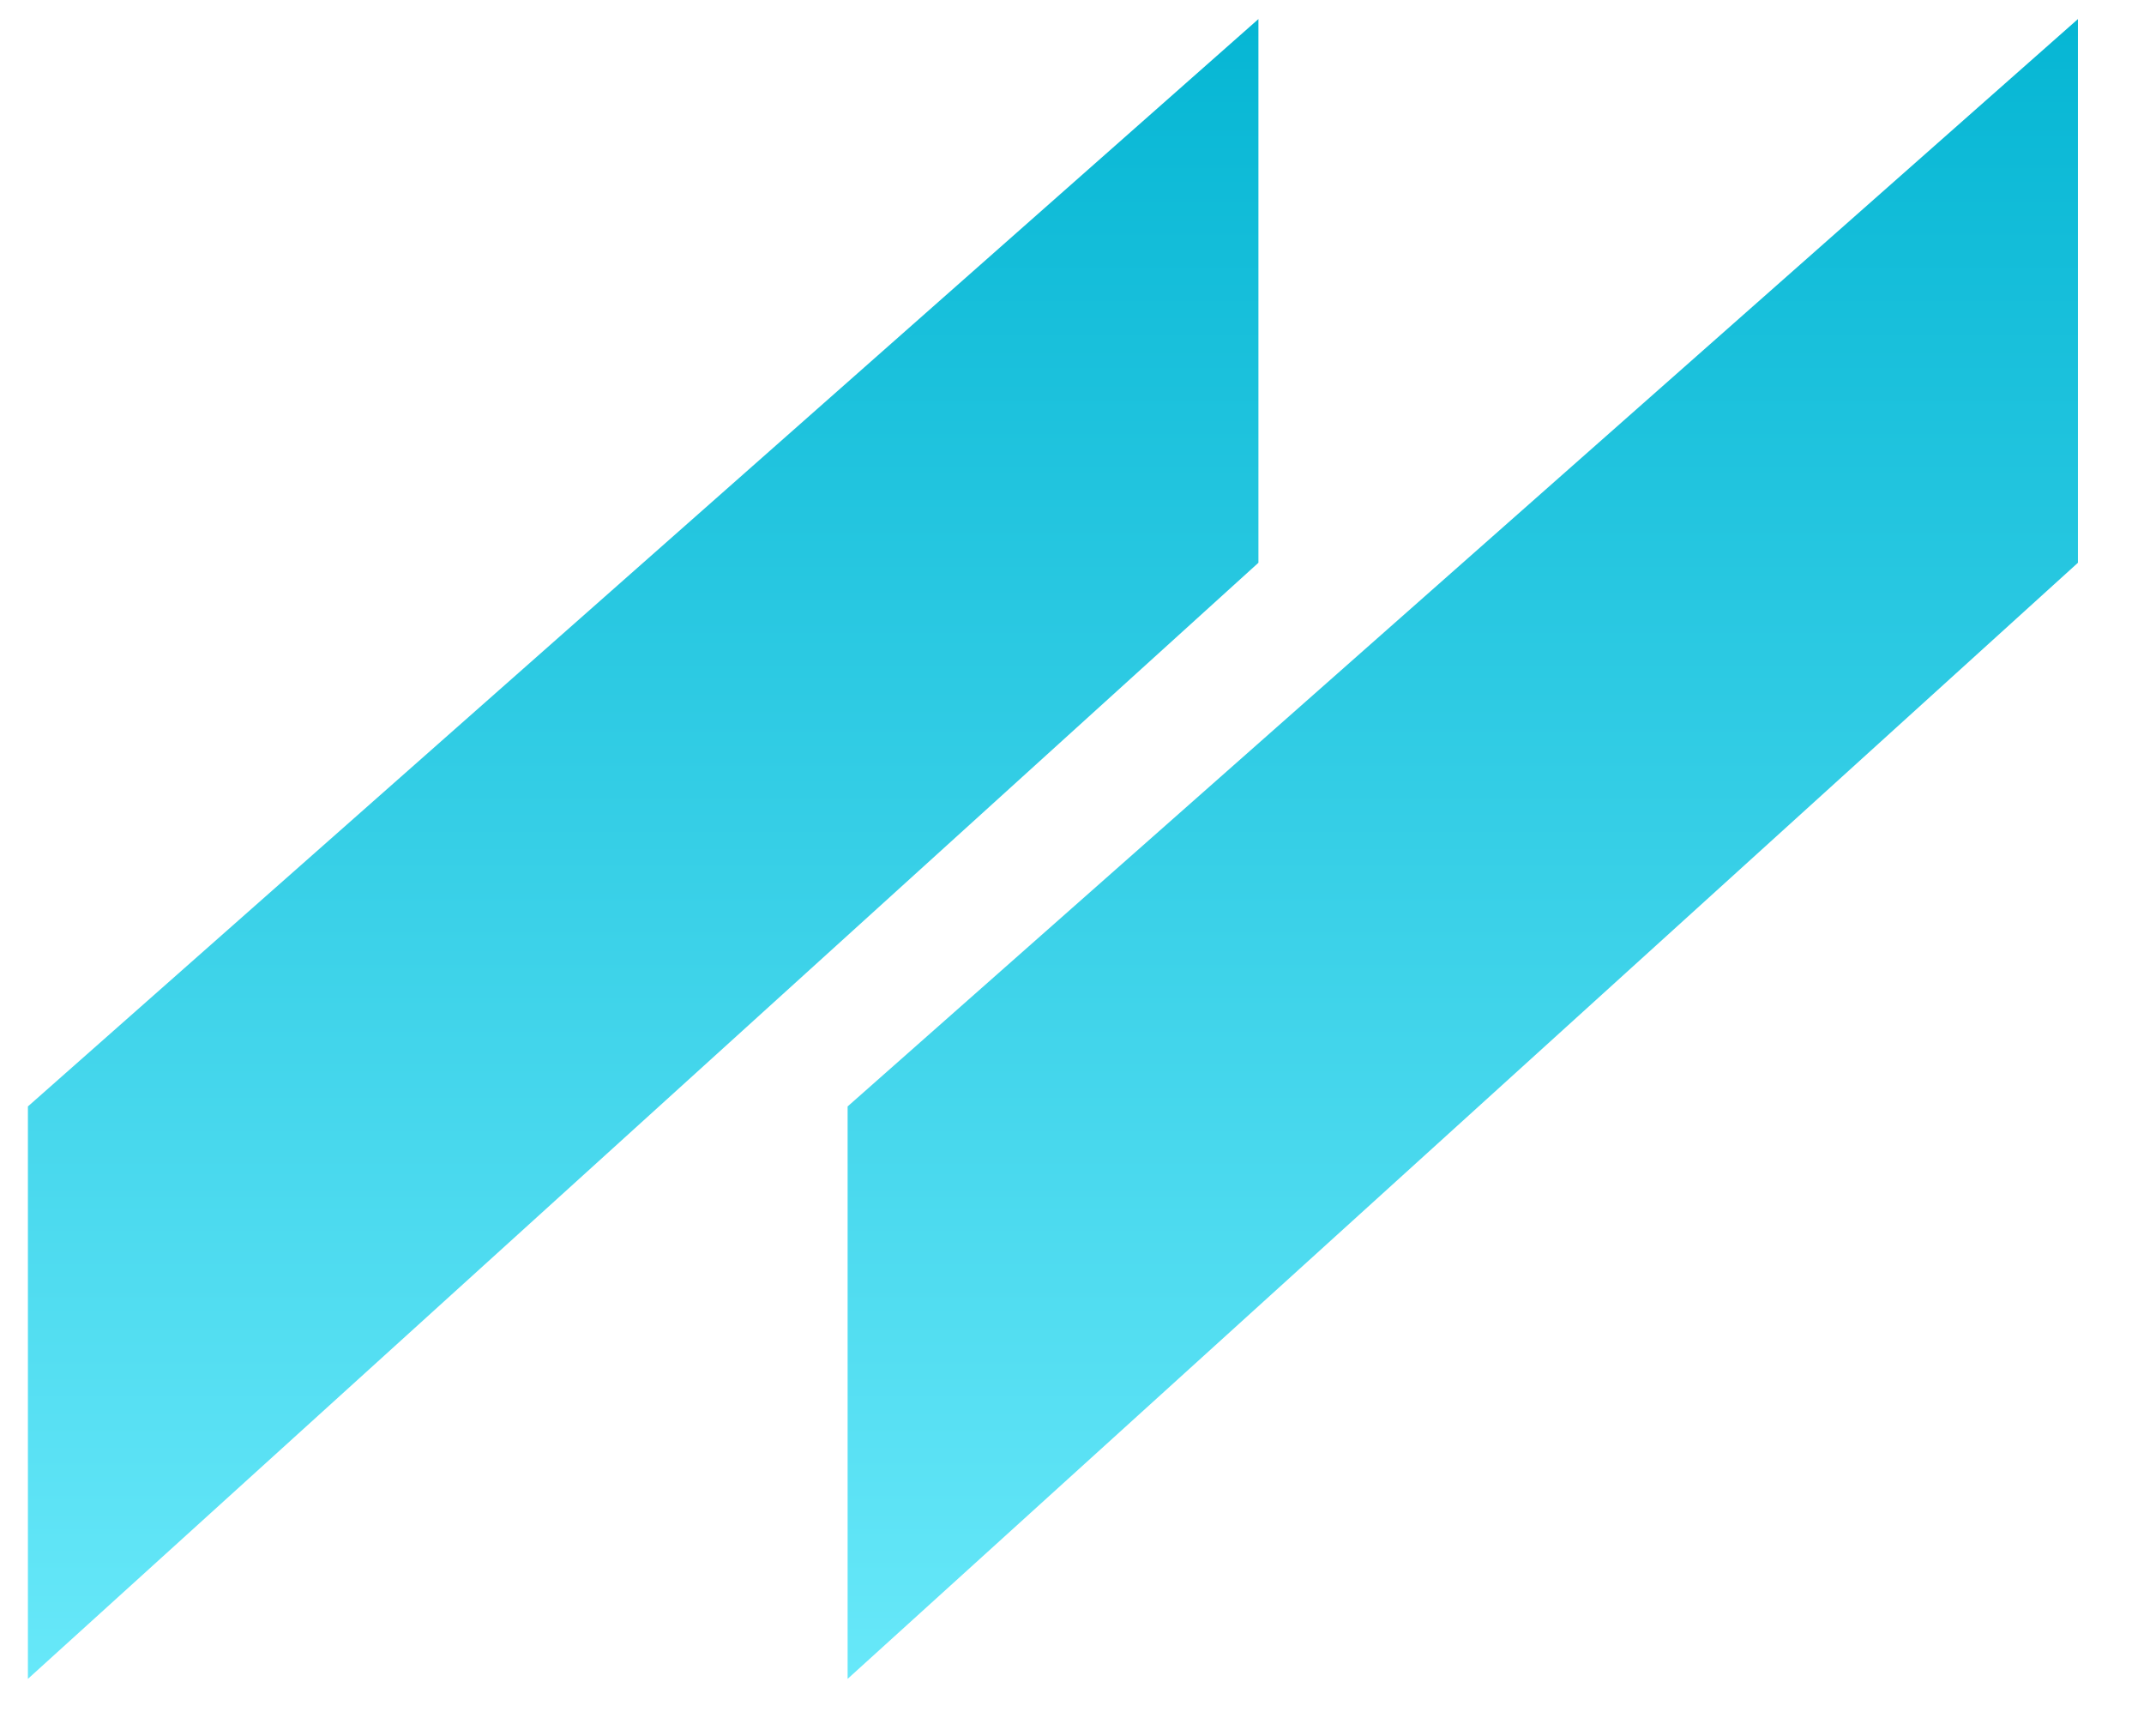
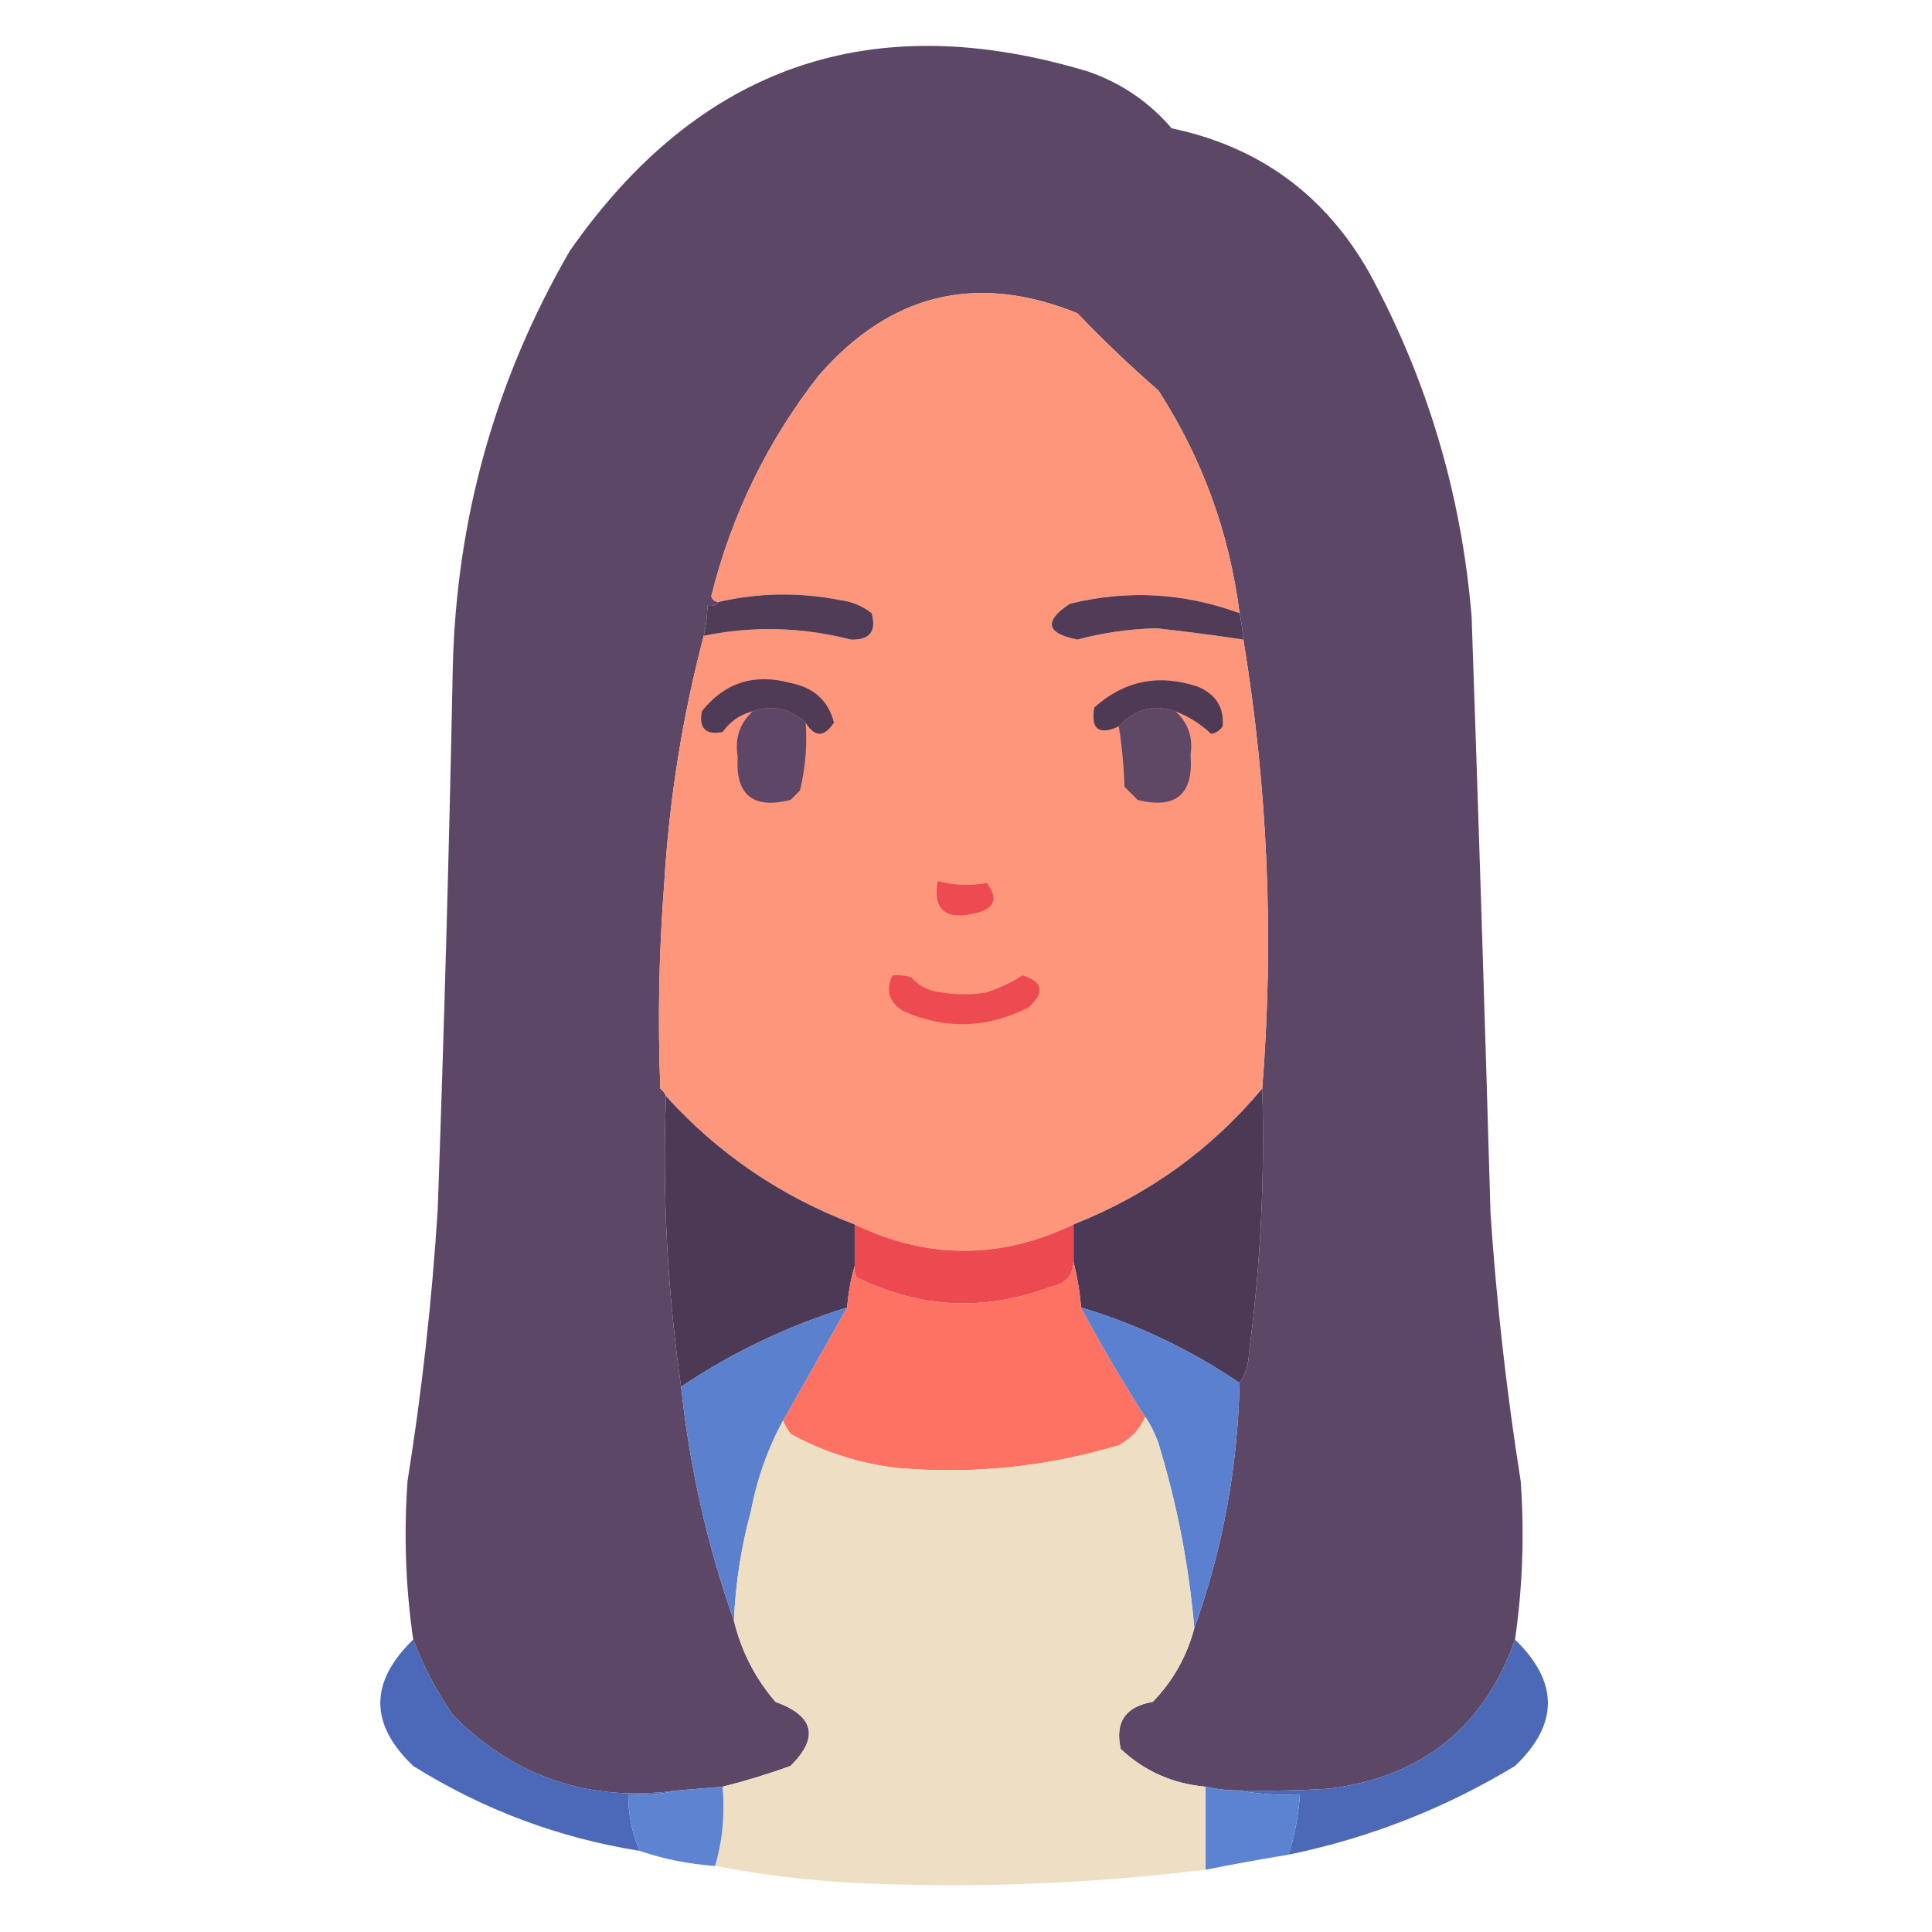
- <svg xmlns="http://www.w3.org/2000/svg" xmlns:xlink="http://www.w3.org/1999/xlink" version="1.1" preserveAspectRatio="xMidYMid meet" viewBox="344.564 330.278 111.737 91.218" width="53.87" height="43.61">
-   <defs>
-     <path d="M453.3 331.28L453.3 359.85L388.64 418.5L388.64 388.42L453.3 331.28Z" id="aFZf6T5ED" />
-     <linearGradient id="gradientb2ThqnP5Op" gradientUnits="userSpaceOnUse" x1="420.97" y1="331.28" x2="420.97" y2="418.5">
-       <stop style="stop-color: #06b6d4;stop-opacity: 1" offset="0%" />
-       <stop style="stop-color: #67e8f9;stop-opacity: 1" offset="100%" />
-     </linearGradient>
-     <path d="M410.23 331.28L410.23 359.85L345.56 418.5L345.56 388.42L410.23 331.28Z" id="a9fehgwfM" />
-     <linearGradient id="gradientk1wNV9Ostb" gradientUnits="userSpaceOnUse" x1="377.89" y1="331.28" x2="377.89" y2="418.5">
-       <stop style="stop-color: #06b6d4;stop-opacity: 1" offset="0%" />
-       <stop style="stop-color: #67e8f9;stop-opacity: 1" offset="100%" />
-     </linearGradient>
-   </defs>
+ <svg xmlns="http://www.w3.org/2000/svg" version="1.1" width="512px" height="512px" style="shape-rendering:geometricPrecision; text-rendering:geometricPrecision; image-rendering:optimizeQuality; fill-rule:evenodd; clip-rule:evenodd">
  <g>
-     <g>
-       <use xlink:href="#aFZf6T5ED" opacity="1" fill="url(#gradientb2ThqnP5Op)" />
-     </g>
-     <g>
-       <use xlink:href="#a9fehgwfM" opacity="1" fill="url(#gradientk1wNV9Ostb)" />
-     </g>
+     <path style="opacity:0.995" fill="#5c4666" d="M 401.5,434.5 C 393.374,457.595 377.041,470.762 352.5,474C 344.507,474.5 336.507,474.666 328.5,474.5C 325.455,474.492 322.455,474.159 319.5,473.5C 310.76,472.708 303.26,469.375 297,463.5C 295.406,456.415 298.239,452.248 305.5,451C 310.851,445.467 314.517,438.967 316.5,431.5C 324.025,410.492 328.025,388.826 328.5,366.5C 330.068,364.189 330.902,361.522 331,358.5C 334.069,335.078 335.236,311.744 334.5,288.5C 337.666,248.649 335.999,208.983 329.5,169.5C 329.326,167.139 328.993,164.806 328.5,162.5C 325.769,141.133 318.602,121.466 307,103.5C 299.496,96.96 292.329,90.127 285.5,83C 258.815,72.223 235.982,77.723 217,99.5C 203.388,116.894 193.888,136.394 188.5,158C 188.836,159.03 189.503,159.53 190.5,159.5C 189.791,160.404 188.791,160.737 187.5,160.5C 187.425,163.206 187.092,165.873 186.5,168.5C 180.818,190.101 177.318,212.101 176,234.5C 174.615,252.482 174.281,270.482 175,288.5C 175.717,289.044 176.217,289.711 176.5,290.5C 175.493,316.116 176.826,341.783 180.5,367.5C 182.769,388.866 187.436,409.532 194.5,429.5C 196.444,437.556 200.111,444.722 205.5,451C 215.792,454.762 217.125,460.429 209.5,468C 203.557,470.149 197.557,471.982 191.5,473.5C 187.5,473.833 183.5,474.167 179.5,474.5C 156.206,477.68 136.372,471.013 120,454.5C 115.676,448.182 112.176,441.516 109.5,434.5C 107.493,420.593 106.993,406.593 108,392.5C 111.817,368.627 114.484,344.627 116,320.5C 117.708,272.511 119.042,224.511 120,176.5C 121.014,137.097 131.348,100.43 151,66.5C 185.234,17.421 231.067,1.588 288.5,19C 297.204,22.046 304.538,27.046 310.5,34C 333.794,38.9 351.294,51.734 363,72.5C 378.347,100.877 387.347,131.21 390,163.5C 391.82,216.158 393.487,268.825 395,321.5C 396.598,345.287 399.265,368.953 403,392.5C 404.007,406.593 403.507,420.593 401.5,434.5 Z" />
+   </g>
+   <g>
+     <path style="opacity:1" fill="#fd967a" d="M 328.5,162.5 C 313.763,157.089 298.763,156.255 283.5,160C 276.551,164.662 277.217,167.829 285.5,169.5C 292.35,167.664 299.35,166.664 306.5,166.5C 314.188,167.339 321.854,168.339 329.5,169.5C 335.999,208.983 337.666,248.649 334.5,288.5C 320.978,304.662 304.311,316.662 284.5,324.5C 265.14,333.792 245.807,333.792 226.5,324.5C 206.978,317.094 190.311,305.761 176.5,290.5C 176.217,289.711 175.717,289.044 175,288.5C 174.281,270.482 174.615,252.482 176,234.5C 177.318,212.101 180.818,190.101 186.5,168.5C 199.543,165.835 212.543,166.168 225.5,169.5C 230.504,169.662 232.338,167.329 231,162.5C 228.53,160.562 225.696,159.396 222.5,159C 211.777,156.911 201.111,157.078 190.5,159.5C 189.503,159.53 188.836,159.03 188.5,158C 193.888,136.394 203.388,116.894 217,99.5C 235.982,77.723 258.815,72.223 285.5,83C 292.329,90.127 299.496,96.96 307,103.5C 318.602,121.466 325.769,141.133 328.5,162.5 Z" />
+   </g>
+   <g>
+     <path style="opacity:1" fill="#513c57" d="M 186.5,168.5 C 187.092,165.873 187.425,163.206 187.5,160.5C 188.791,160.737 189.791,160.404 190.5,159.5C 201.111,157.078 211.777,156.911 222.5,159C 225.696,159.396 228.53,160.562 231,162.5C 232.338,167.329 230.504,169.662 225.5,169.5C 212.543,166.168 199.543,165.835 186.5,168.5 Z" />
+   </g>
+   <g>
+     <path style="opacity:1" fill="#513b57" d="M 328.5,162.5 C 328.993,164.806 329.326,167.139 329.5,169.5C 321.854,168.339 314.188,167.339 306.5,166.5C 299.35,166.664 292.35,167.664 285.5,169.5C 277.217,167.829 276.551,164.662 283.5,160C 298.763,156.255 313.763,157.089 328.5,162.5 Z" />
+   </g>
+   <g>
+     <path style="opacity:1" fill="#503b57" d="M 213.5,191.5 C 209.378,187.738 204.712,186.738 199.5,188.5C 196.183,189.305 193.517,191.139 191.5,194C 187,194.833 185.167,193 186,188.5C 192.054,180.885 199.887,178.385 209.5,181C 215.701,182.211 219.534,185.711 221,191.5C 218.41,195.432 215.91,195.432 213.5,191.5 Z" />
+   </g>
+   <g>
+     <path style="opacity:1" fill="#4f3a56" d="M 311.5,188.5 C 305.683,186.547 300.683,187.88 296.5,192.5C 291.18,194.92 289.013,193.254 290,187.5C 297.964,180.354 307.131,178.52 317.5,182C 322.282,184.073 324.449,187.573 324,192.5C 323.261,193.574 322.261,194.241 321,194.5C 318.209,191.87 315.042,189.87 311.5,188.5 Z" />
+   </g>
+   <g>
+     <path style="opacity:1" fill="#5e4766" d="M 213.5,191.5 C 213.96,197.372 213.46,203.372 212,209.5C 211.167,210.333 210.333,211.167 209.5,212C 199.501,214.493 194.834,210.66 195.5,200.5C 194.69,195.648 196.024,191.648 199.5,188.5C 204.712,186.738 209.378,187.738 213.5,191.5 Z" />
+   </g>
+   <g>
+     <path style="opacity:1" fill="#5f4766" d="M 311.5,188.5 C 314.866,191.554 316.199,195.388 315.5,200C 316.343,210.493 311.676,214.493 301.5,212C 300.333,210.833 299.167,209.667 298,208.5C 297.827,202.984 297.327,197.651 296.5,192.5C 300.683,187.88 305.683,186.547 311.5,188.5 Z" />
+   </g>
+   <g>
+     <path style="opacity:1" fill="#ed4b51" d="M 248.5,233.5 C 252.83,234.655 257.164,234.822 261.5,234C 264.637,238.095 263.637,240.762 258.5,242C 250.522,243.907 247.188,241.073 248.5,233.5 Z" />
+   </g>
+   <g>
+     <path style="opacity:1" fill="#ed4a51" d="M 236.5,258.5 C 238.199,258.34 239.866,258.506 241.5,259C 243.619,261.393 246.285,262.726 249.5,263C 253.5,263.667 257.5,263.667 261.5,263C 264.923,261.87 268.089,260.37 271,258.5C 276.451,260.224 276.951,263.058 272.5,267C 261.629,272.534 250.629,272.868 239.5,268C 235.634,265.694 234.634,262.527 236.5,258.5 Z" />
+   </g>
+   <g>
+     <path style="opacity:1" fill="#4b3956" d="M 334.5,288.5 C 335.236,311.744 334.069,335.078 331,358.5C 330.902,361.522 330.068,364.189 328.5,366.5C 315.557,357.696 301.557,351.029 286.5,346.5C 286.149,342.316 285.482,338.316 284.5,334.5C 284.5,331.167 284.5,327.833 284.5,324.5C 304.311,316.662 320.978,304.662 334.5,288.5 Z" />
+   </g>
+   <g>
+     <path style="opacity:1" fill="#4b3956" d="M 176.5,290.5 C 190.311,305.761 206.978,317.094 226.5,324.5C 226.5,328.167 226.5,331.833 226.5,335.5C 225.475,338.974 224.808,342.64 224.5,346.5C 208.749,351.377 194.082,358.377 180.5,367.5C 176.826,341.783 175.493,316.116 176.5,290.5 Z" />
+   </g>
+   <g>
+     <path style="opacity:1" fill="#ed4950" d="M 226.5,324.5 C 245.807,333.792 265.14,333.792 284.5,324.5C 284.5,327.833 284.5,331.167 284.5,334.5C 284.292,338.144 282.292,340.311 278.5,341C 260.931,347.606 243.764,346.773 227,338.5C 226.517,337.552 226.351,336.552 226.5,335.5C 226.5,331.833 226.5,328.167 226.5,324.5 Z" />
+   </g>
+   <g>
+     <path style="opacity:1" fill="#fe7264" d="M 284.5,334.5 C 285.482,338.316 286.149,342.316 286.5,346.5C 291.768,356.427 297.435,366.093 303.5,375.5C 302.073,378.764 299.739,381.264 296.5,383C 277.253,388.78 257.586,390.78 237.5,389C 227.535,387.789 218.202,384.789 209.5,380C 208.695,378.887 208.028,377.721 207.5,376.5C 213.155,366.527 218.821,356.527 224.5,346.5C 224.808,342.64 225.475,338.974 226.5,335.5C 226.351,336.552 226.517,337.552 227,338.5C 243.764,346.773 260.931,347.606 278.5,341C 282.292,340.311 284.292,338.144 284.5,334.5 Z" />
+   </g>
+   <g>
+     <path style="opacity:1" fill="#5a80ce" d="M 224.5,346.5 C 218.821,356.527 213.155,366.527 207.5,376.5C 203.46,383.948 200.627,391.948 199,400.5C 196.416,410.001 194.916,419.668 194.5,429.5C 187.436,409.532 182.769,388.866 180.5,367.5C 194.082,358.377 208.749,351.377 224.5,346.5 Z" />
+   </g>
+   <g>
+     <path style="opacity:1" fill="#5a80cf" d="M 286.5,346.5 C 301.557,351.029 315.557,357.696 328.5,366.5C 328.025,388.826 324.025,410.492 316.5,431.5C 315.069,414.846 311.903,398.513 307,382.5C 306.102,379.931 304.935,377.598 303.5,375.5C 297.435,366.093 291.768,356.427 286.5,346.5 Z" />
+   </g>
+   <g>
+     <path style="opacity:0.998" fill="#eedfc4" d="M 303.5,375.5 C 304.935,377.598 306.102,379.931 307,382.5C 311.903,398.513 315.069,414.846 316.5,431.5C 314.517,438.967 310.851,445.467 305.5,451C 298.239,452.248 295.406,456.415 297,463.5C 303.26,469.375 310.76,472.708 319.5,473.5C 319.5,480.833 319.5,488.167 319.5,495.5C 288.617,499.281 257.617,500.448 226.5,499C 213.922,498.326 201.589,496.826 189.5,494.5C 191.461,487.913 192.128,480.913 191.5,473.5C 197.557,471.982 203.557,470.149 209.5,468C 217.125,460.429 215.792,454.762 205.5,451C 200.111,444.722 196.444,437.556 194.5,429.5C 194.916,419.668 196.416,410.001 199,400.5C 200.627,391.948 203.46,383.948 207.5,376.5C 208.028,377.721 208.695,378.887 209.5,380C 218.202,384.789 227.535,387.789 237.5,389C 257.586,390.78 277.253,388.78 296.5,383C 299.739,381.264 302.073,378.764 303.5,375.5 Z" />
+   </g>
+   <g>
+     <path style="opacity:0.97" fill="#4665b6" d="M 109.5,434.5 C 112.176,441.516 115.676,448.182 120,454.5C 136.372,471.013 156.206,477.68 179.5,474.5C 175.366,475.485 171.032,475.818 166.5,475.5C 166.469,480.731 167.469,485.731 169.5,490.5C 147.941,487.037 127.941,479.537 109.5,468C 97.882,456.917 97.882,445.751 109.5,434.5 Z" />
+   </g>
+   <g>
+     <path style="opacity:0.969" fill="#4665b5" d="M 401.5,434.5 C 413.118,445.751 413.118,456.917 401.5,468C 382.876,479.265 362.876,487.098 341.5,491.5C 343.135,486.292 344.135,480.958 344.5,475.5C 338.974,475.821 333.64,475.488 328.5,474.5C 336.507,474.666 344.507,474.5 352.5,474C 377.041,470.762 393.374,457.595 401.5,434.5 Z" />
+   </g>
+   <g>
+     <path style="opacity:0.984" fill="#5981d0" d="M 319.5,473.5 C 322.455,474.159 325.455,474.492 328.5,474.5C 333.64,475.488 338.974,475.821 344.5,475.5C 344.135,480.958 343.135,486.292 341.5,491.5C 334.135,492.706 326.802,494.04 319.5,495.5C 319.5,488.167 319.5,480.833 319.5,473.5 Z" />
+   </g>
+   <g>
+     <path style="opacity:0.981" fill="#5b81d0" d="M 191.5,473.5 C 192.128,480.913 191.461,487.913 189.5,494.5C 182.543,494.011 175.876,492.678 169.5,490.5C 167.469,485.731 166.469,480.731 166.5,475.5C 171.032,475.818 175.366,475.485 179.5,474.5C 183.5,474.167 187.5,473.833 191.5,473.5 Z" />
  </g>
</svg>
